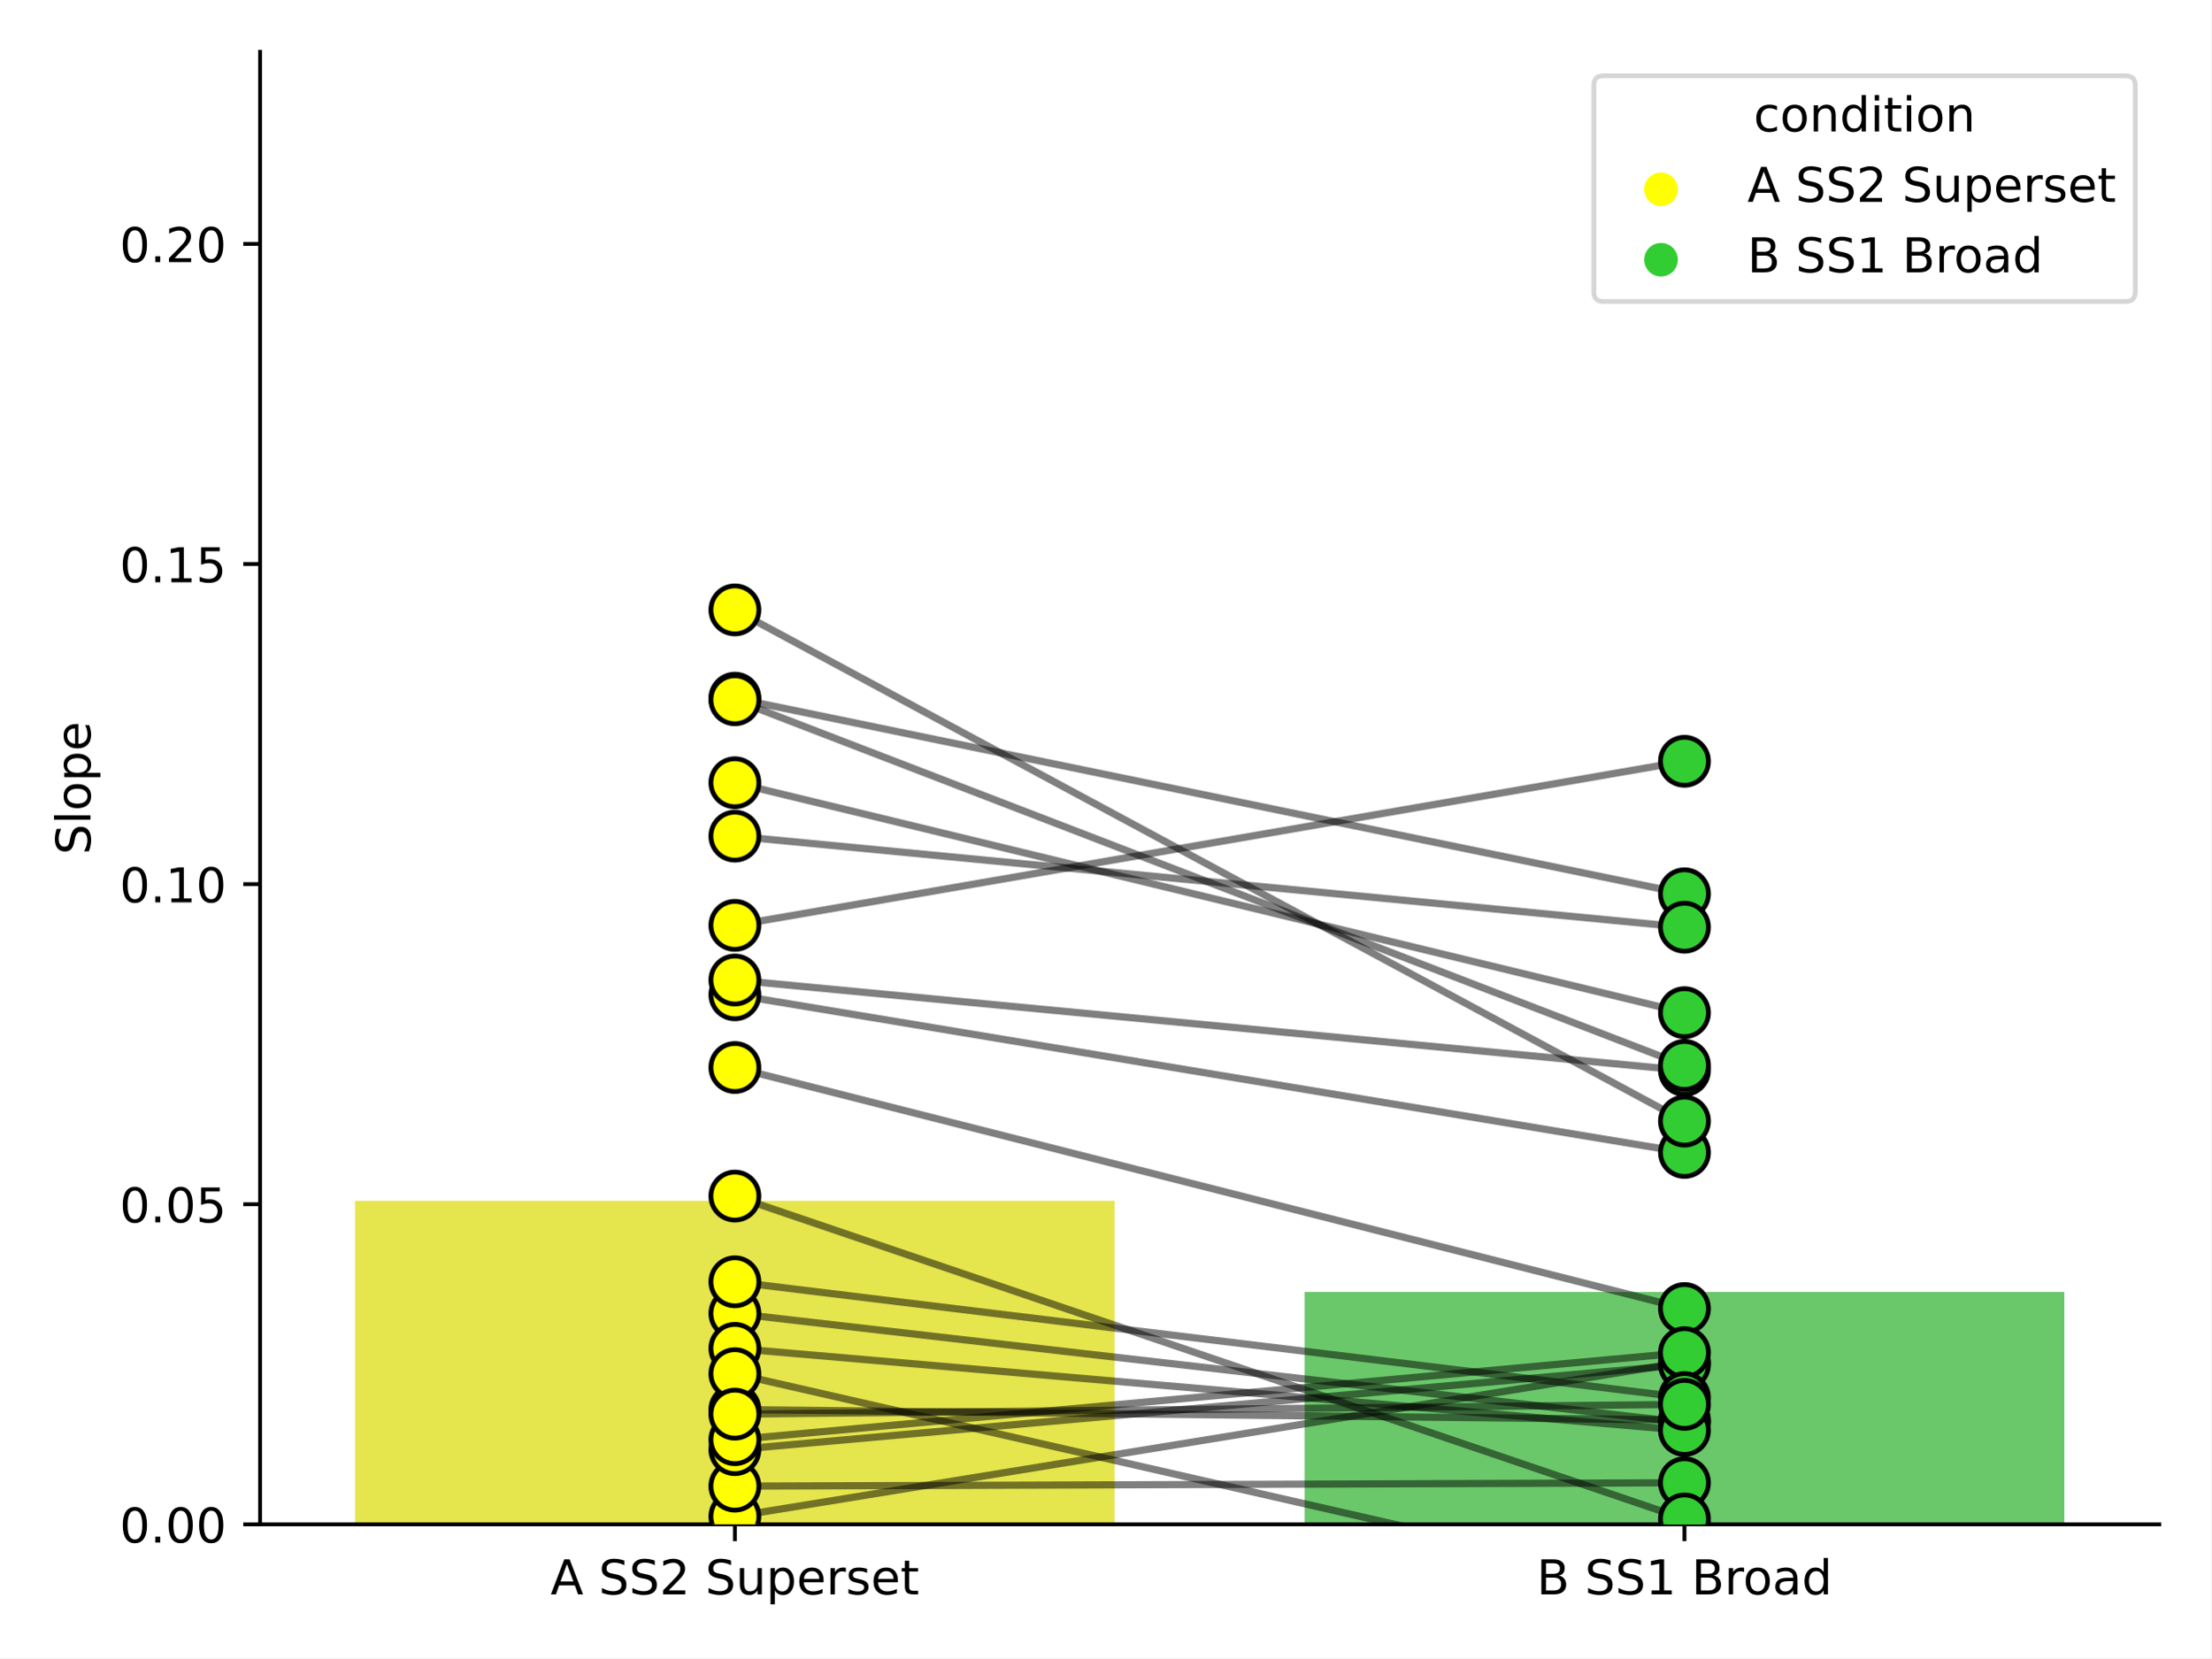
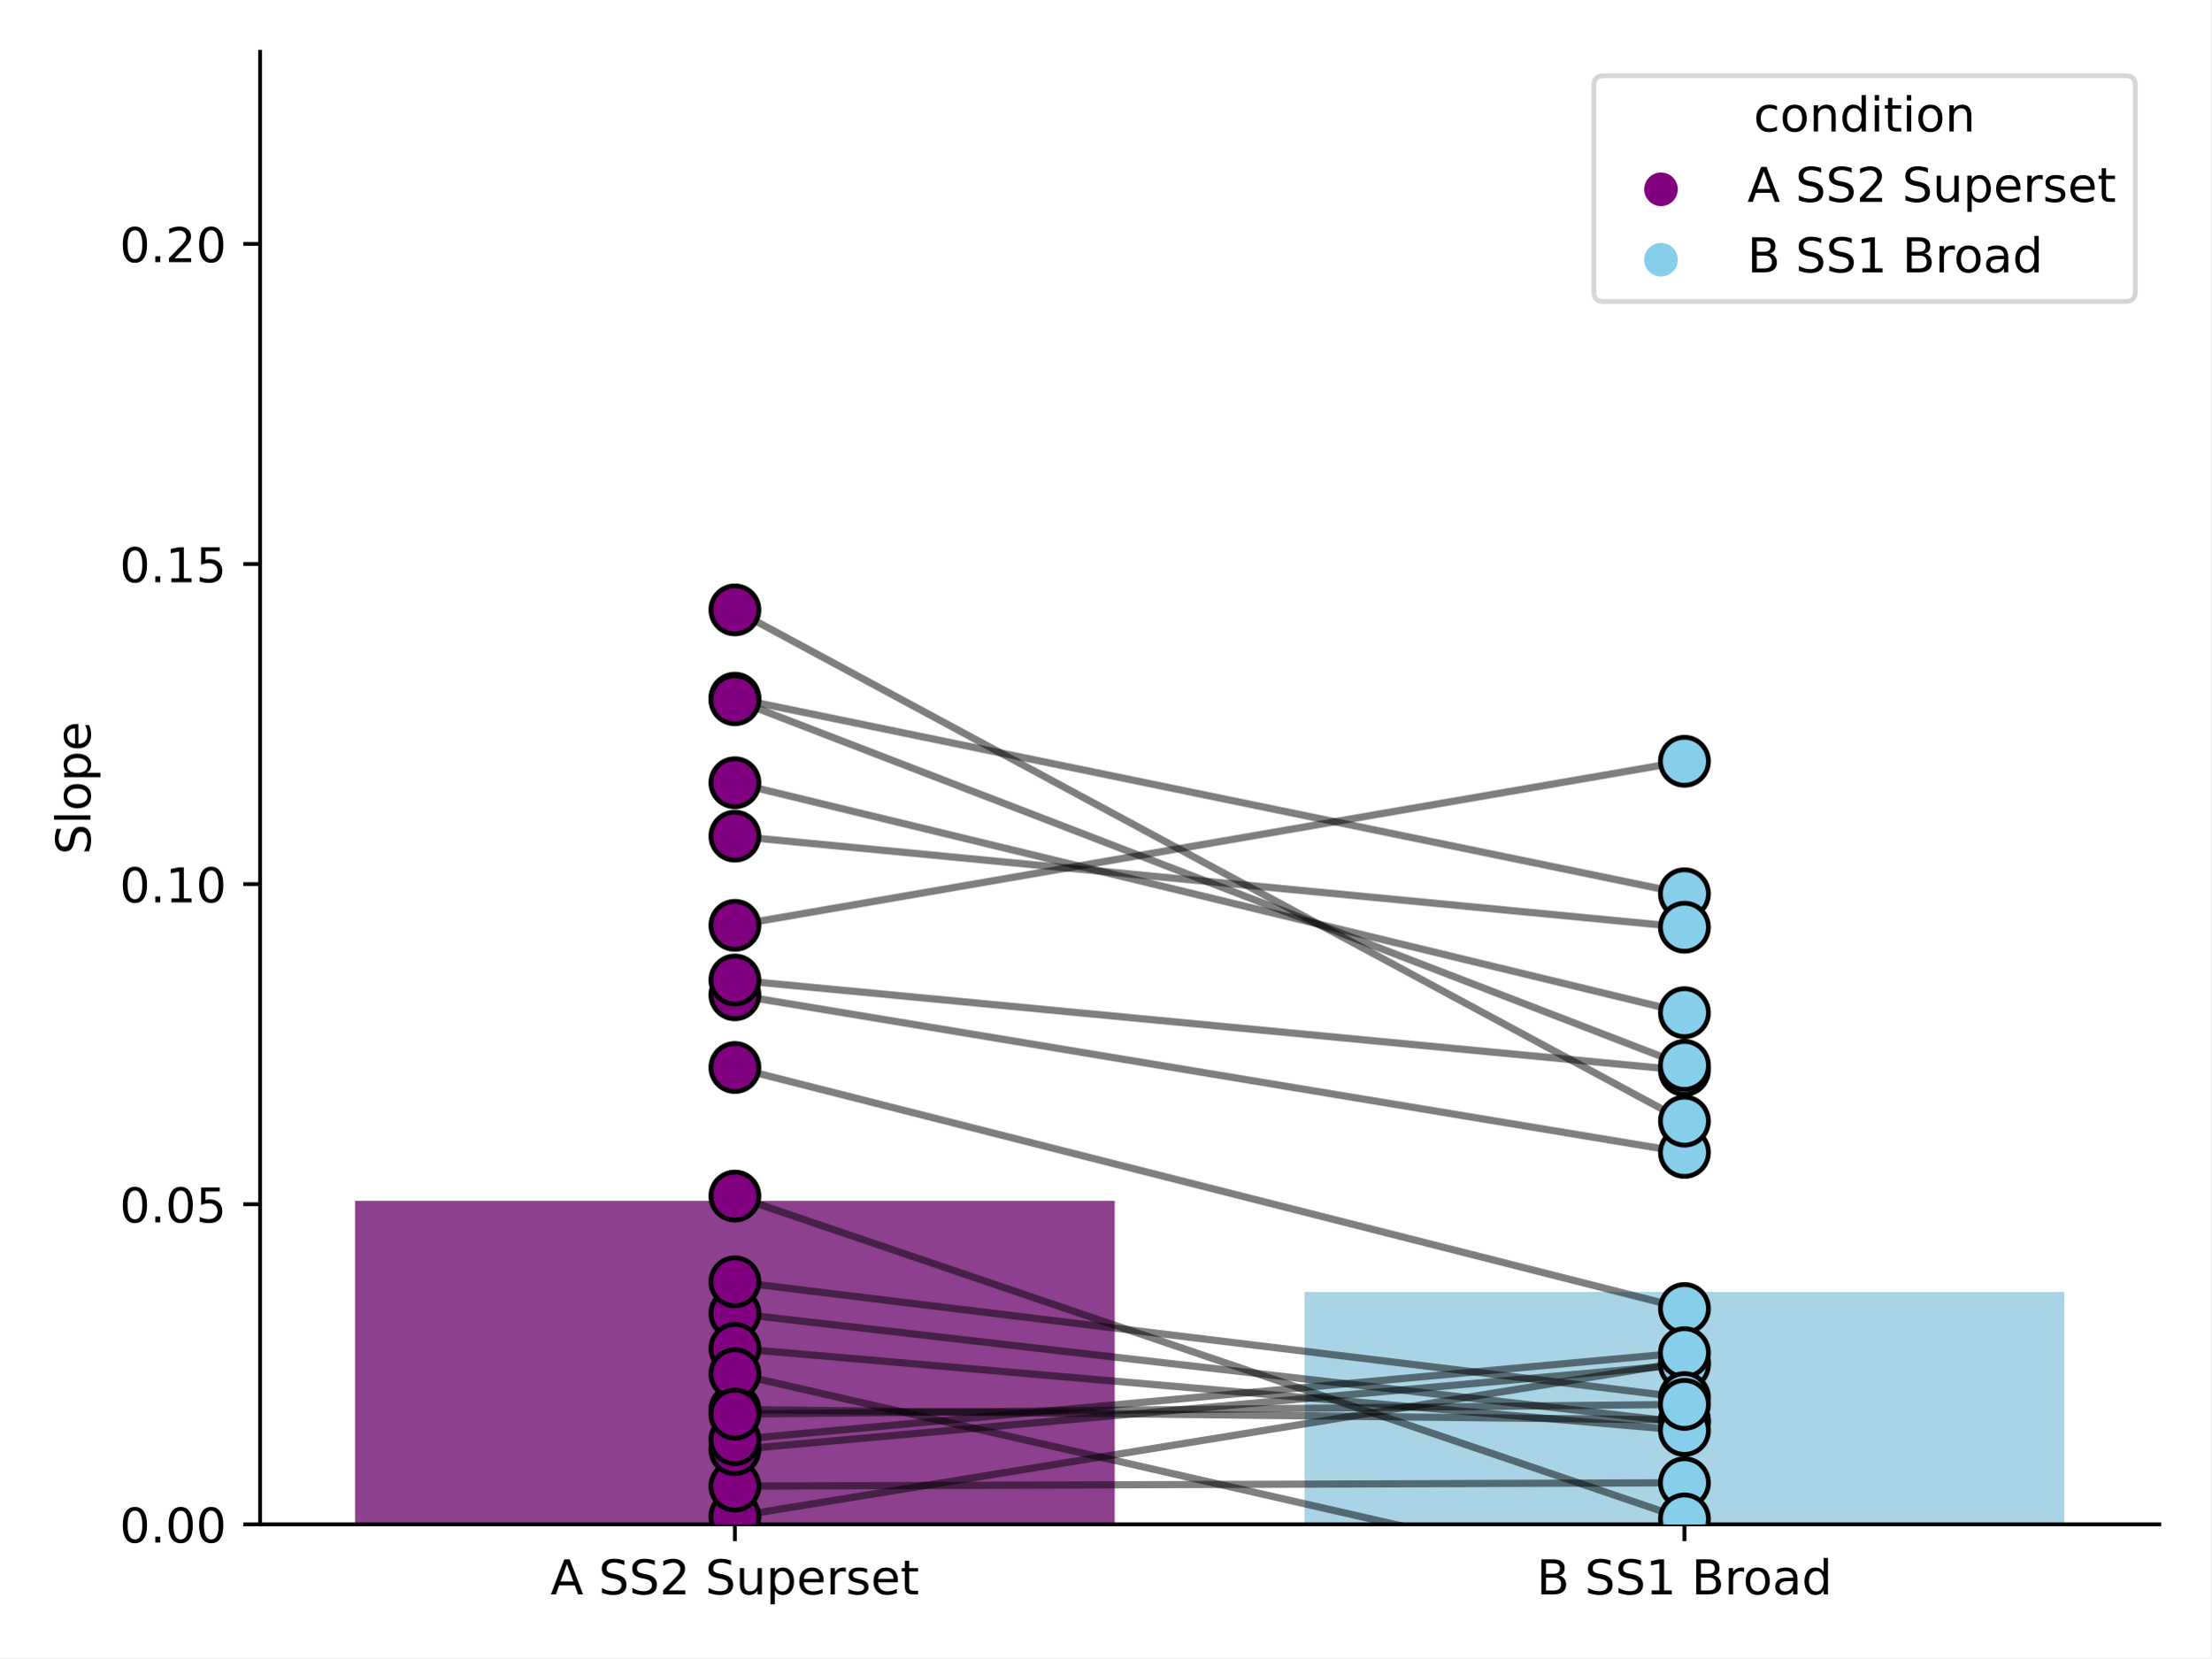
<svg xmlns="http://www.w3.org/2000/svg" xmlns:xlink="http://www.w3.org/1999/xlink" width="460.8pt" height="345.6pt" viewBox="0 0 460.8 345.6" version="1.1">
  <defs>
    <style type="text/css">*{stroke-linejoin: round; stroke-linecap: butt}</style>
  </defs>
  <g id="figure_1">
    <g id="patch_1">
      <path d="M 0 345.6  L 460.8 345.6  L 460.8 0  L 0 0  z " style="fill: #ffffff" />
    </g>
    <g id="axes_1">
      <g id="patch_2">
        <path d="M 54.2 317.72  L 450 317.72  L 450 10.8  L 54.2 10.8  z " style="fill: #ffffff" />
      </g>
      <g id="patch_3">
-         <path d="M 73.99 317.72  L 232.31 317.72  L 232.31 250.304  L 73.99 250.304  z " clip-path="url(#p9a18ac04c1)" style="fill: #dfdf20; opacity: 0.8" />
+         <path d="M 73.99 317.72  L 232.31 317.72  L 232.31 250.304  L 73.99 250.304  z " clip-path="url(#p3bc25c674d)" style="fill: #701070; opacity: 0.8" />
      </g>
      <g id="patch_4">
-         <path d="M 271.89 317.72  L 430.21 317.72  L 430.21 269.288  L 271.89 269.288  z " clip-path="url(#p9a18ac04c1)" style="fill: #45ba45; opacity: 0.8" />
+         <path d="M 271.89 317.72  L 430.21 317.72  L 430.21 269.288  L 271.89 269.288  z " clip-path="url(#p3bc25c674d)" style="fill: #93c9de; opacity: 0.8" />
      </g>
      <g id="PathCollection_1" />
      <g id="PathCollection_2" />
      <g id="matplotlib.axis_1">
        <g id="xtick_1">
          <g id="line2d_1">
            <defs>
-               <path id="m976f2be156" d="M 0 0  L 0 3.5  " style="stroke: #000000; stroke-width: 0.8" />
+               <path id="m2d91d0c331" d="M 0 0  L 0 3.5  " style="stroke: #000000; stroke-width: 0.8" />
            </defs>
            <g>
-               <use xlink:href="#m976f2be156" x="153.15" y="317.72" style="stroke: #000000; stroke-width: 0.8" />
+               <use xlink:href="#m2d91d0c331" x="153.15" y="317.72" style="stroke: #000000; stroke-width: 0.8" />
            </g>
          </g>
          <g id="text_1">
            <text style="font: 10px 'DejaVu Sans', 'Bitstream Vera Sans', 'Computer Modern Sans Serif', 'Lucida Grande', 'Verdana', 'Geneva', 'Lucid', 'Arial', 'Helvetica', 'Avant Garde', sans-serif; text-anchor: middle" x="153.15" y="332.318" transform="rotate(-0 153.15 332.3184)">A SS2 Superset</text>
          </g>
        </g>
        <g id="xtick_2">
          <g id="line2d_2">
            <g>
-               <use xlink:href="#m976f2be156" x="351.05" y="317.72" style="stroke: #000000; stroke-width: 0.8" />
+               <use xlink:href="#m2d91d0c331" x="351.05" y="317.72" style="stroke: #000000; stroke-width: 0.8" />
            </g>
          </g>
          <g id="text_2">
            <text style="font: 10px 'DejaVu Sans', 'Bitstream Vera Sans', 'Computer Modern Sans Serif', 'Lucida Grande', 'Verdana', 'Geneva', 'Lucid', 'Arial', 'Helvetica', 'Avant Garde', sans-serif; text-anchor: middle" x="351.05" y="332.318" transform="rotate(-0 351.05 332.3184)">B SS1 Broad</text>
          </g>
        </g>
      </g>
      <g id="matplotlib.axis_2">
        <g id="ytick_1">
          <g id="line2d_3">
            <defs>
-               <path id="m484aef77e4" d="M 0 0  L -3.5 0  " style="stroke: #000000; stroke-width: 0.8" />
+               <path id="meb5ff0d743" d="M 0 0  L -3.5 0  " style="stroke: #000000; stroke-width: 0.8" />
            </defs>
            <g>
-               <use xlink:href="#m484aef77e4" x="54.2" y="317.72" style="stroke: #000000; stroke-width: 0.8" />
+               <use xlink:href="#meb5ff0d743" x="54.2" y="317.72" style="stroke: #000000; stroke-width: 0.8" />
            </g>
          </g>
          <g id="text_3">
            <text style="font: 10px 'DejaVu Sans', 'Bitstream Vera Sans', 'Computer Modern Sans Serif', 'Lucida Grande', 'Verdana', 'Geneva', 'Lucid', 'Arial', 'Helvetica', 'Avant Garde', sans-serif; text-anchor: end" x="47.2" y="321.519" transform="rotate(-0 47.2 321.5192)">0.00</text>
          </g>
        </g>
        <g id="ytick_2">
          <g id="line2d_4">
            <g>
-               <use xlink:href="#m484aef77e4" x="54.2" y="250.998" style="stroke: #000000; stroke-width: 0.8" />
+               <use xlink:href="#meb5ff0d743" x="54.2" y="250.998" style="stroke: #000000; stroke-width: 0.8" />
            </g>
          </g>
          <g id="text_4">
            <text style="font: 10px 'DejaVu Sans', 'Bitstream Vera Sans', 'Computer Modern Sans Serif', 'Lucida Grande', 'Verdana', 'Geneva', 'Lucid', 'Arial', 'Helvetica', 'Avant Garde', sans-serif; text-anchor: end" x="47.2" y="254.797" transform="rotate(-0 47.2 254.7975)">0.05</text>
          </g>
        </g>
        <g id="ytick_3">
          <g id="line2d_5">
            <g>
-               <use xlink:href="#m484aef77e4" x="54.2" y="184.277" style="stroke: #000000; stroke-width: 0.8" />
+               <use xlink:href="#meb5ff0d743" x="54.2" y="184.277" style="stroke: #000000; stroke-width: 0.8" />
            </g>
          </g>
          <g id="text_5">
            <text style="font: 10px 'DejaVu Sans', 'Bitstream Vera Sans', 'Computer Modern Sans Serif', 'Lucida Grande', 'Verdana', 'Geneva', 'Lucid', 'Arial', 'Helvetica', 'Avant Garde', sans-serif; text-anchor: end" x="47.2" y="188.076" transform="rotate(-0 47.2 188.0757)">0.10</text>
          </g>
        </g>
        <g id="ytick_4">
          <g id="line2d_6">
            <g>
-               <use xlink:href="#m484aef77e4" x="54.2" y="117.555" style="stroke: #000000; stroke-width: 0.8" />
+               <use xlink:href="#meb5ff0d743" x="54.2" y="117.555" style="stroke: #000000; stroke-width: 0.8" />
            </g>
          </g>
          <g id="text_6">
            <text style="font: 10px 'DejaVu Sans', 'Bitstream Vera Sans', 'Computer Modern Sans Serif', 'Lucida Grande', 'Verdana', 'Geneva', 'Lucid', 'Arial', 'Helvetica', 'Avant Garde', sans-serif; text-anchor: end" x="47.2" y="121.354" transform="rotate(-0 47.2 121.354)">0.15</text>
          </g>
        </g>
        <g id="ytick_5">
          <g id="line2d_7">
            <g>
-               <use xlink:href="#m484aef77e4" x="54.2" y="50.833" style="stroke: #000000; stroke-width: 0.8" />
+               <use xlink:href="#meb5ff0d743" x="54.2" y="50.833" style="stroke: #000000; stroke-width: 0.8" />
            </g>
          </g>
          <g id="text_7">
            <text style="font: 10px 'DejaVu Sans', 'Bitstream Vera Sans', 'Computer Modern Sans Serif', 'Lucida Grande', 'Verdana', 'Geneva', 'Lucid', 'Arial', 'Helvetica', 'Avant Garde', sans-serif; text-anchor: end" x="47.2" y="54.632" transform="rotate(-0 47.2 54.63226)">0.20</text>
          </g>
        </g>
        <g id="text_8">
          <text style="font: 10px 'DejaVu Sans', 'Bitstream Vera Sans', 'Computer Modern Sans Serif', 'Lucida Grande', 'Verdana', 'Geneva', 'Lucid', 'Arial', 'Helvetica', 'Avant Garde', sans-serif; text-anchor: middle" x="18.855" y="164.26" transform="rotate(-90 18.85469 164.26)">Slope</text>
        </g>
      </g>
      <g id="line2d_8">
-         <path d="M 153.15 145.521  L 351.05 186.289  " clip-path="url(#p9a18ac04c1)" style="fill: none; stroke: #000000; stroke-opacity: 0.5; stroke-width: 1.5; stroke-linecap: square" />
+         <path d="M 153.15 145.521  L 351.05 186.289  " clip-path="url(#p3bc25c674d)" style="fill: none; stroke: #000000; stroke-opacity: 0.5; stroke-width: 1.5; stroke-linecap: square" />
      </g>
      <g id="line2d_9">
-         <path d="M 153.15 174.276  L 351.05 193.262  " clip-path="url(#p9a18ac04c1)" style="fill: none; stroke: #000000; stroke-opacity: 0.5; stroke-width: 1.5; stroke-linecap: square" />
+         <path d="M 153.15 174.276  L 351.05 193.262  " clip-path="url(#p3bc25c674d)" style="fill: none; stroke: #000000; stroke-opacity: 0.5; stroke-width: 1.5; stroke-linecap: square" />
      </g>
      <g id="line2d_10">
-         <path d="M 153.15 324.405  L 351.05 320.177  " clip-path="url(#p9a18ac04c1)" style="fill: none; stroke: #000000; stroke-opacity: 0.5; stroke-width: 1.5; stroke-linecap: square" />
+         <path d="M 153.15 324.405  L 351.05 320.177  " clip-path="url(#p3bc25c674d)" style="fill: none; stroke: #000000; stroke-opacity: 0.5; stroke-width: 1.5; stroke-linecap: square" />
      </g>
      <g id="line2d_11">
-         <path d="M 153.15 339.465  L 351.05 324.675  " clip-path="url(#p9a18ac04c1)" style="fill: none; stroke: #000000; stroke-opacity: 0.5; stroke-width: 1.5; stroke-linecap: square" />
+         <path d="M 153.15 339.465  L 351.05 324.675  " clip-path="url(#p3bc25c674d)" style="fill: none; stroke: #000000; stroke-opacity: 0.5; stroke-width: 1.5; stroke-linecap: square" />
      </g>
      <g id="line2d_12">
-         <path d="M 153.15 222.503  L 351.05 272.739  " clip-path="url(#p9a18ac04c1)" style="fill: none; stroke: #000000; stroke-opacity: 0.5; stroke-width: 1.5; stroke-linecap: square" />
+         <path d="M 153.15 222.503  L 351.05 272.739  " clip-path="url(#p3bc25c674d)" style="fill: none; stroke: #000000; stroke-opacity: 0.5; stroke-width: 1.5; stroke-linecap: square" />
      </g>
      <g id="line2d_13">
-         <path d="M 153.15 316.08  L 351.05 283.894  " clip-path="url(#p9a18ac04c1)" style="fill: none; stroke: #000000; stroke-opacity: 0.5; stroke-width: 1.5; stroke-linecap: square" />
+         <path d="M 153.15 316.08  L 351.05 283.894  " clip-path="url(#p3bc25c674d)" style="fill: none; stroke: #000000; stroke-opacity: 0.5; stroke-width: 1.5; stroke-linecap: square" />
      </g>
      <g id="line2d_14">
-         <path d="M 153.15 309.759  L 351.05 309.053  " clip-path="url(#p9a18ac04c1)" style="fill: none; stroke: #000000; stroke-opacity: 0.5; stroke-width: 1.5; stroke-linecap: square" />
+         <path d="M 153.15 309.759  L 351.05 309.053  " clip-path="url(#p3bc25c674d)" style="fill: none; stroke: #000000; stroke-opacity: 0.5; stroke-width: 1.5; stroke-linecap: square" />
      </g>
      <g id="line2d_15">
-         <path d="M 153.15 293.802  L 351.05 295.981  " clip-path="url(#p9a18ac04c1)" style="fill: none; stroke: #000000; stroke-opacity: 0.5; stroke-width: 1.5; stroke-linecap: square" />
+         <path d="M 153.15 293.802  L 351.05 295.981  " clip-path="url(#p3bc25c674d)" style="fill: none; stroke: #000000; stroke-opacity: 0.5; stroke-width: 1.5; stroke-linecap: square" />
      </g>
      <g id="line2d_16">
-         <path d="M 153.15 273.772  L 351.05 296.522  " clip-path="url(#p9a18ac04c1)" style="fill: none; stroke: #000000; stroke-opacity: 0.5; stroke-width: 1.5; stroke-linecap: square" />
+         <path d="M 153.15 273.772  L 351.05 296.522  " clip-path="url(#p3bc25c674d)" style="fill: none; stroke: #000000; stroke-opacity: 0.5; stroke-width: 1.5; stroke-linecap: square" />
      </g>
      <g id="line2d_17">
-         <path d="M 153.15 192.874  L 351.05 158.673  " clip-path="url(#p9a18ac04c1)" style="fill: none; stroke: #000000; stroke-opacity: 0.5; stroke-width: 1.5; stroke-linecap: square" />
+         <path d="M 153.15 192.874  L 351.05 158.673  " clip-path="url(#p3bc25c674d)" style="fill: none; stroke: #000000; stroke-opacity: 0.5; stroke-width: 1.5; stroke-linecap: square" />
      </g>
      <g id="line2d_18">
-         <path d="M 153.15 302.157  L 351.05 284.424  " clip-path="url(#p9a18ac04c1)" style="fill: none; stroke: #000000; stroke-opacity: 0.5; stroke-width: 1.5; stroke-linecap: square" />
+         <path d="M 153.15 302.157  L 351.05 284.424  " clip-path="url(#p3bc25c674d)" style="fill: none; stroke: #000000; stroke-opacity: 0.5; stroke-width: 1.5; stroke-linecap: square" />
      </g>
      <g id="line2d_19">
-         <path d="M 153.15 281.048  L 351.05 298.145  " clip-path="url(#p9a18ac04c1)" style="fill: none; stroke: #000000; stroke-opacity: 0.5; stroke-width: 1.5; stroke-linecap: square" />
+         <path d="M 153.15 281.048  L 351.05 298.145  " clip-path="url(#p3bc25c674d)" style="fill: none; stroke: #000000; stroke-opacity: 0.5; stroke-width: 1.5; stroke-linecap: square" />
      </g>
      <g id="line2d_20">
-         <path d="M 153.15 207.345  L 351.05 240.206  " clip-path="url(#p9a18ac04c1)" style="fill: none; stroke: #000000; stroke-opacity: 0.5; stroke-width: 1.5; stroke-linecap: square" />
+         <path d="M 153.15 207.345  L 351.05 240.206  " clip-path="url(#p3bc25c674d)" style="fill: none; stroke: #000000; stroke-opacity: 0.5; stroke-width: 1.5; stroke-linecap: square" />
      </g>
      <g id="line2d_21">
-         <path d="M 153.15 204.269  L 351.05 223.105  " clip-path="url(#p9a18ac04c1)" style="fill: none; stroke: #000000; stroke-opacity: 0.5; stroke-width: 1.5; stroke-linecap: square" />
+         <path d="M 153.15 204.269  L 351.05 223.105  " clip-path="url(#p3bc25c674d)" style="fill: none; stroke: #000000; stroke-opacity: 0.5; stroke-width: 1.5; stroke-linecap: square" />
      </g>
      <g id="line2d_22">
-         <path d="M 153.15 300.073  L 351.05 281.941  " clip-path="url(#p9a18ac04c1)" style="fill: none; stroke: #000000; stroke-opacity: 0.5; stroke-width: 1.5; stroke-linecap: square" />
+         <path d="M 153.15 300.073  L 351.05 281.941  " clip-path="url(#p3bc25c674d)" style="fill: none; stroke: #000000; stroke-opacity: 0.5; stroke-width: 1.5; stroke-linecap: square" />
      </g>
      <g id="line2d_23">
-         <path d="M 153.15 249.304  L 351.05 316.598  " clip-path="url(#p9a18ac04c1)" style="fill: none; stroke: #000000; stroke-opacity: 0.5; stroke-width: 1.5; stroke-linecap: square" />
+         <path d="M 153.15 249.304  L 351.05 316.598  " clip-path="url(#p3bc25c674d)" style="fill: none; stroke: #000000; stroke-opacity: 0.5; stroke-width: 1.5; stroke-linecap: square" />
      </g>
      <g id="line2d_24">
-         <path d="M 153.15 127.116  L 351.05 233.676  " clip-path="url(#p9a18ac04c1)" style="fill: none; stroke: #000000; stroke-opacity: 0.5; stroke-width: 1.5; stroke-linecap: square" />
+         <path d="M 153.15 127.116  L 351.05 233.676  " clip-path="url(#p3bc25c674d)" style="fill: none; stroke: #000000; stroke-opacity: 0.5; stroke-width: 1.5; stroke-linecap: square" />
      </g>
      <g id="line2d_25">
-         <path d="M 153.15 145.849  L 351.05 222.068  " clip-path="url(#p9a18ac04c1)" style="fill: none; stroke: #000000; stroke-opacity: 0.5; stroke-width: 1.5; stroke-linecap: square" />
+         <path d="M 153.15 145.849  L 351.05 222.068  " clip-path="url(#p3bc25c674d)" style="fill: none; stroke: #000000; stroke-opacity: 0.5; stroke-width: 1.5; stroke-linecap: square" />
      </g>
      <g id="line2d_26">
-         <path d="M 153.15 286.326  L 351.05 331.511  " clip-path="url(#p9a18ac04c1)" style="fill: none; stroke: #000000; stroke-opacity: 0.5; stroke-width: 1.5; stroke-linecap: square" />
+         <path d="M 153.15 286.326  L 351.05 331.511  " clip-path="url(#p3bc25c674d)" style="fill: none; stroke: #000000; stroke-opacity: 0.5; stroke-width: 1.5; stroke-linecap: square" />
      </g>
      <g id="line2d_27">
-         <path d="M 153.15 335.983  L 351.05 325.596  " clip-path="url(#p9a18ac04c1)" style="fill: none; stroke: #000000; stroke-opacity: 0.5; stroke-width: 1.5; stroke-linecap: square" />
+         <path d="M 153.15 335.983  L 351.05 325.596  " clip-path="url(#p3bc25c674d)" style="fill: none; stroke: #000000; stroke-opacity: 0.5; stroke-width: 1.5; stroke-linecap: square" />
      </g>
      <g id="line2d_28">
-         <path d="M 153.15 267.171  L 351.05 291.304  " clip-path="url(#p9a18ac04c1)" style="fill: none; stroke: #000000; stroke-opacity: 0.5; stroke-width: 1.5; stroke-linecap: square" />
+         <path d="M 153.15 267.171  L 351.05 291.304  " clip-path="url(#p3bc25c674d)" style="fill: none; stroke: #000000; stroke-opacity: 0.5; stroke-width: 1.5; stroke-linecap: square" />
      </g>
      <g id="line2d_29">
-         <path d="M 153.15 163.15  L 351.05 211.078  " clip-path="url(#p9a18ac04c1)" style="fill: none; stroke: #000000; stroke-opacity: 0.5; stroke-width: 1.5; stroke-linecap: square" />
+         <path d="M 153.15 163.15  L 351.05 211.078  " clip-path="url(#p3bc25c674d)" style="fill: none; stroke: #000000; stroke-opacity: 0.5; stroke-width: 1.5; stroke-linecap: square" />
      </g>
      <g id="line2d_30">
-         <path d="M 153.15 294.753  L 351.05 292.718  " clip-path="url(#p9a18ac04c1)" style="fill: none; stroke: #000000; stroke-opacity: 0.5; stroke-width: 1.5; stroke-linecap: square" />
+         <path d="M 153.15 294.753  L 351.05 292.718  " clip-path="url(#p3bc25c674d)" style="fill: none; stroke: #000000; stroke-opacity: 0.5; stroke-width: 1.5; stroke-linecap: square" />
      </g>
      <g id="patch_5">
        <path d="M 54.2 317.72  L 54.2 10.8  " style="fill: none; stroke: #000000; stroke-width: 0.8; stroke-linejoin: miter; stroke-linecap: square" />
      </g>
      <g id="patch_6">
        <path d="M 54.2 317.72  L 450 317.72  " style="fill: none; stroke: #000000; stroke-width: 0.8; stroke-linejoin: miter; stroke-linecap: square" />
      </g>
      <g id="PathCollection_3">
        <defs>
-           <path id="C0_0_1ad6659b43" d="M 0 5  C 1.326 5 2.598 4.473 3.536 3.536  C 4.473 2.598 5 1.326 5 -0  C 5 -1.326 4.473 -2.598 3.536 -3.536  C 2.598 -4.473 1.326 -5 0 -5  C -1.326 -5 -2.598 -4.473 -3.536 -3.536  C -4.473 -2.598 -5 -1.326 -5 0  C -5 1.326 -4.473 2.598 -3.536 3.536  C -2.598 4.473 -1.326 5 0 5  z " />
+           <path id="C0_0_714c89715c" d="M 0 5  C 1.326 5 2.598 4.473 3.536 3.536  C 4.473 2.598 5 1.326 5 -0  C 5 -1.326 4.473 -2.598 3.536 -3.536  C 2.598 -4.473 1.326 -5 0 -5  C -1.326 -5 -2.598 -4.473 -3.536 -3.536  C -4.473 -2.598 -5 -1.326 -5 0  C -5 1.326 -4.473 2.598 -3.536 3.536  C -2.598 4.473 -1.326 5 0 5  z " />
        </defs>
-         <g clip-path="url(#p9a18ac04c1)">
-           <use xlink:href="#C0_0_1ad6659b43" x="153.15" y="145.521" style="fill: #ffff00; stroke: #000000" />
-         </g>
-         <g clip-path="url(#p9a18ac04c1)">
-           <use xlink:href="#C0_0_1ad6659b43" x="153.15" y="174.276" style="fill: #ffff00; stroke: #000000" />
-         </g>
-         <g clip-path="url(#p9a18ac04c1)">
-           <use xlink:href="#C0_0_1ad6659b43" x="153.15" y="324.405" style="fill: #ffff00; stroke: #000000" />
-         </g>
-         <g clip-path="url(#p9a18ac04c1)">
-           <use xlink:href="#C0_0_1ad6659b43" x="153.15" y="339.465" style="fill: #ffff00; stroke: #000000" />
-         </g>
-         <g clip-path="url(#p9a18ac04c1)">
-           <use xlink:href="#C0_0_1ad6659b43" x="153.15" y="222.503" style="fill: #ffff00; stroke: #000000" />
-         </g>
-         <g clip-path="url(#p9a18ac04c1)">
-           <use xlink:href="#C0_0_1ad6659b43" x="153.15" y="316.08" style="fill: #ffff00; stroke: #000000" />
-         </g>
-         <g clip-path="url(#p9a18ac04c1)">
-           <use xlink:href="#C0_0_1ad6659b43" x="153.15" y="309.759" style="fill: #ffff00; stroke: #000000" />
-         </g>
-         <g clip-path="url(#p9a18ac04c1)">
-           <use xlink:href="#C0_0_1ad6659b43" x="153.15" y="293.802" style="fill: #ffff00; stroke: #000000" />
-         </g>
-         <g clip-path="url(#p9a18ac04c1)">
-           <use xlink:href="#C0_0_1ad6659b43" x="153.15" y="273.772" style="fill: #ffff00; stroke: #000000" />
-         </g>
-         <g clip-path="url(#p9a18ac04c1)">
-           <use xlink:href="#C0_0_1ad6659b43" x="153.15" y="192.874" style="fill: #ffff00; stroke: #000000" />
-         </g>
-         <g clip-path="url(#p9a18ac04c1)">
-           <use xlink:href="#C0_0_1ad6659b43" x="153.15" y="302.157" style="fill: #ffff00; stroke: #000000" />
-         </g>
-         <g clip-path="url(#p9a18ac04c1)">
-           <use xlink:href="#C0_0_1ad6659b43" x="153.15" y="281.048" style="fill: #ffff00; stroke: #000000" />
-         </g>
-         <g clip-path="url(#p9a18ac04c1)">
-           <use xlink:href="#C0_0_1ad6659b43" x="153.15" y="207.345" style="fill: #ffff00; stroke: #000000" />
-         </g>
-         <g clip-path="url(#p9a18ac04c1)">
-           <use xlink:href="#C0_0_1ad6659b43" x="153.15" y="204.269" style="fill: #ffff00; stroke: #000000" />
-         </g>
-         <g clip-path="url(#p9a18ac04c1)">
-           <use xlink:href="#C0_0_1ad6659b43" x="153.15" y="300.073" style="fill: #ffff00; stroke: #000000" />
-         </g>
-         <g clip-path="url(#p9a18ac04c1)">
-           <use xlink:href="#C0_0_1ad6659b43" x="153.15" y="249.304" style="fill: #ffff00; stroke: #000000" />
-         </g>
-         <g clip-path="url(#p9a18ac04c1)">
-           <use xlink:href="#C0_0_1ad6659b43" x="153.15" y="127.116" style="fill: #ffff00; stroke: #000000" />
-         </g>
-         <g clip-path="url(#p9a18ac04c1)">
-           <use xlink:href="#C0_0_1ad6659b43" x="153.15" y="145.849" style="fill: #ffff00; stroke: #000000" />
-         </g>
-         <g clip-path="url(#p9a18ac04c1)">
-           <use xlink:href="#C0_0_1ad6659b43" x="153.15" y="286.326" style="fill: #ffff00; stroke: #000000" />
-         </g>
-         <g clip-path="url(#p9a18ac04c1)">
-           <use xlink:href="#C0_0_1ad6659b43" x="153.15" y="335.983" style="fill: #ffff00; stroke: #000000" />
-         </g>
-         <g clip-path="url(#p9a18ac04c1)">
-           <use xlink:href="#C0_0_1ad6659b43" x="153.15" y="267.171" style="fill: #ffff00; stroke: #000000" />
-         </g>
-         <g clip-path="url(#p9a18ac04c1)">
-           <use xlink:href="#C0_0_1ad6659b43" x="153.15" y="163.15" style="fill: #ffff00; stroke: #000000" />
-         </g>
-         <g clip-path="url(#p9a18ac04c1)">
-           <use xlink:href="#C0_0_1ad6659b43" x="153.15" y="294.753" style="fill: #ffff00; stroke: #000000" />
+         <g clip-path="url(#p3bc25c674d)">
+           <use xlink:href="#C0_0_714c89715c" x="153.15" y="145.521" style="fill: #800080; stroke: #000000" />
+         </g>
+         <g clip-path="url(#p3bc25c674d)">
+           <use xlink:href="#C0_0_714c89715c" x="153.15" y="174.276" style="fill: #800080; stroke: #000000" />
+         </g>
+         <g clip-path="url(#p3bc25c674d)">
+           <use xlink:href="#C0_0_714c89715c" x="153.15" y="324.405" style="fill: #800080; stroke: #000000" />
+         </g>
+         <g clip-path="url(#p3bc25c674d)">
+           <use xlink:href="#C0_0_714c89715c" x="153.15" y="339.465" style="fill: #800080; stroke: #000000" />
+         </g>
+         <g clip-path="url(#p3bc25c674d)">
+           <use xlink:href="#C0_0_714c89715c" x="153.15" y="222.503" style="fill: #800080; stroke: #000000" />
+         </g>
+         <g clip-path="url(#p3bc25c674d)">
+           <use xlink:href="#C0_0_714c89715c" x="153.15" y="316.08" style="fill: #800080; stroke: #000000" />
+         </g>
+         <g clip-path="url(#p3bc25c674d)">
+           <use xlink:href="#C0_0_714c89715c" x="153.15" y="309.759" style="fill: #800080; stroke: #000000" />
+         </g>
+         <g clip-path="url(#p3bc25c674d)">
+           <use xlink:href="#C0_0_714c89715c" x="153.15" y="293.802" style="fill: #800080; stroke: #000000" />
+         </g>
+         <g clip-path="url(#p3bc25c674d)">
+           <use xlink:href="#C0_0_714c89715c" x="153.15" y="273.772" style="fill: #800080; stroke: #000000" />
+         </g>
+         <g clip-path="url(#p3bc25c674d)">
+           <use xlink:href="#C0_0_714c89715c" x="153.15" y="192.874" style="fill: #800080; stroke: #000000" />
+         </g>
+         <g clip-path="url(#p3bc25c674d)">
+           <use xlink:href="#C0_0_714c89715c" x="153.15" y="302.157" style="fill: #800080; stroke: #000000" />
+         </g>
+         <g clip-path="url(#p3bc25c674d)">
+           <use xlink:href="#C0_0_714c89715c" x="153.15" y="281.048" style="fill: #800080; stroke: #000000" />
+         </g>
+         <g clip-path="url(#p3bc25c674d)">
+           <use xlink:href="#C0_0_714c89715c" x="153.15" y="207.345" style="fill: #800080; stroke: #000000" />
+         </g>
+         <g clip-path="url(#p3bc25c674d)">
+           <use xlink:href="#C0_0_714c89715c" x="153.15" y="204.269" style="fill: #800080; stroke: #000000" />
+         </g>
+         <g clip-path="url(#p3bc25c674d)">
+           <use xlink:href="#C0_0_714c89715c" x="153.15" y="300.073" style="fill: #800080; stroke: #000000" />
+         </g>
+         <g clip-path="url(#p3bc25c674d)">
+           <use xlink:href="#C0_0_714c89715c" x="153.15" y="249.304" style="fill: #800080; stroke: #000000" />
+         </g>
+         <g clip-path="url(#p3bc25c674d)">
+           <use xlink:href="#C0_0_714c89715c" x="153.15" y="127.116" style="fill: #800080; stroke: #000000" />
+         </g>
+         <g clip-path="url(#p3bc25c674d)">
+           <use xlink:href="#C0_0_714c89715c" x="153.15" y="145.849" style="fill: #800080; stroke: #000000" />
+         </g>
+         <g clip-path="url(#p3bc25c674d)">
+           <use xlink:href="#C0_0_714c89715c" x="153.15" y="286.326" style="fill: #800080; stroke: #000000" />
+         </g>
+         <g clip-path="url(#p3bc25c674d)">
+           <use xlink:href="#C0_0_714c89715c" x="153.15" y="335.983" style="fill: #800080; stroke: #000000" />
+         </g>
+         <g clip-path="url(#p3bc25c674d)">
+           <use xlink:href="#C0_0_714c89715c" x="153.15" y="267.171" style="fill: #800080; stroke: #000000" />
+         </g>
+         <g clip-path="url(#p3bc25c674d)">
+           <use xlink:href="#C0_0_714c89715c" x="153.15" y="163.15" style="fill: #800080; stroke: #000000" />
+         </g>
+         <g clip-path="url(#p3bc25c674d)">
+           <use xlink:href="#C0_0_714c89715c" x="153.15" y="294.753" style="fill: #800080; stroke: #000000" />
        </g>
      </g>
      <g id="PathCollection_4">
        <defs>
-           <path id="C1_0_98d21b2b44" d="M 0 5  C 1.326 5 2.598 4.473 3.536 3.536  C 4.473 2.598 5 1.326 5 -0  C 5 -1.326 4.473 -2.598 3.536 -3.536  C 2.598 -4.473 1.326 -5 0 -5  C -1.326 -5 -2.598 -4.473 -3.536 -3.536  C -4.473 -2.598 -5 -1.326 -5 0  C -5 1.326 -4.473 2.598 -3.536 3.536  C -2.598 4.473 -1.326 5 0 5  z " />
+           <path id="C1_0_5e927fd3f4" d="M 0 5  C 1.326 5 2.598 4.473 3.536 3.536  C 4.473 2.598 5 1.326 5 -0  C 5 -1.326 4.473 -2.598 3.536 -3.536  C 2.598 -4.473 1.326 -5 0 -5  C -1.326 -5 -2.598 -4.473 -3.536 -3.536  C -4.473 -2.598 -5 -1.326 -5 0  C -5 1.326 -4.473 2.598 -3.536 3.536  C -2.598 4.473 -1.326 5 0 5  z " />
        </defs>
-         <g clip-path="url(#p9a18ac04c1)">
-           <use xlink:href="#C1_0_98d21b2b44" x="351.05" y="186.289" style="fill: #32cd32; stroke: #000000" />
-         </g>
-         <g clip-path="url(#p9a18ac04c1)">
-           <use xlink:href="#C1_0_98d21b2b44" x="351.05" y="193.262" style="fill: #32cd32; stroke: #000000" />
-         </g>
-         <g clip-path="url(#p9a18ac04c1)">
-           <use xlink:href="#C1_0_98d21b2b44" x="351.05" y="320.177" style="fill: #32cd32; stroke: #000000" />
-         </g>
-         <g clip-path="url(#p9a18ac04c1)">
-           <use xlink:href="#C1_0_98d21b2b44" x="351.05" y="324.675" style="fill: #32cd32; stroke: #000000" />
-         </g>
-         <g clip-path="url(#p9a18ac04c1)">
-           <use xlink:href="#C1_0_98d21b2b44" x="351.05" y="272.739" style="fill: #32cd32; stroke: #000000" />
-         </g>
-         <g clip-path="url(#p9a18ac04c1)">
-           <use xlink:href="#C1_0_98d21b2b44" x="351.05" y="283.894" style="fill: #32cd32; stroke: #000000" />
-         </g>
-         <g clip-path="url(#p9a18ac04c1)">
-           <use xlink:href="#C1_0_98d21b2b44" x="351.05" y="309.053" style="fill: #32cd32; stroke: #000000" />
-         </g>
-         <g clip-path="url(#p9a18ac04c1)">
-           <use xlink:href="#C1_0_98d21b2b44" x="351.05" y="295.981" style="fill: #32cd32; stroke: #000000" />
-         </g>
-         <g clip-path="url(#p9a18ac04c1)">
-           <use xlink:href="#C1_0_98d21b2b44" x="351.05" y="296.522" style="fill: #32cd32; stroke: #000000" />
-         </g>
-         <g clip-path="url(#p9a18ac04c1)">
-           <use xlink:href="#C1_0_98d21b2b44" x="351.05" y="158.673" style="fill: #32cd32; stroke: #000000" />
-         </g>
-         <g clip-path="url(#p9a18ac04c1)">
-           <use xlink:href="#C1_0_98d21b2b44" x="351.05" y="284.424" style="fill: #32cd32; stroke: #000000" />
-         </g>
-         <g clip-path="url(#p9a18ac04c1)">
-           <use xlink:href="#C1_0_98d21b2b44" x="351.05" y="298.145" style="fill: #32cd32; stroke: #000000" />
-         </g>
-         <g clip-path="url(#p9a18ac04c1)">
-           <use xlink:href="#C1_0_98d21b2b44" x="351.05" y="240.206" style="fill: #32cd32; stroke: #000000" />
-         </g>
-         <g clip-path="url(#p9a18ac04c1)">
-           <use xlink:href="#C1_0_98d21b2b44" x="351.05" y="223.105" style="fill: #32cd32; stroke: #000000" />
-         </g>
-         <g clip-path="url(#p9a18ac04c1)">
-           <use xlink:href="#C1_0_98d21b2b44" x="351.05" y="281.941" style="fill: #32cd32; stroke: #000000" />
-         </g>
-         <g clip-path="url(#p9a18ac04c1)">
-           <use xlink:href="#C1_0_98d21b2b44" x="351.05" y="316.598" style="fill: #32cd32; stroke: #000000" />
-         </g>
-         <g clip-path="url(#p9a18ac04c1)">
-           <use xlink:href="#C1_0_98d21b2b44" x="351.05" y="233.676" style="fill: #32cd32; stroke: #000000" />
-         </g>
-         <g clip-path="url(#p9a18ac04c1)">
-           <use xlink:href="#C1_0_98d21b2b44" x="351.05" y="222.068" style="fill: #32cd32; stroke: #000000" />
-         </g>
-         <g clip-path="url(#p9a18ac04c1)">
-           <use xlink:href="#C1_0_98d21b2b44" x="351.05" y="331.511" style="fill: #32cd32; stroke: #000000" />
-         </g>
-         <g clip-path="url(#p9a18ac04c1)">
-           <use xlink:href="#C1_0_98d21b2b44" x="351.05" y="325.596" style="fill: #32cd32; stroke: #000000" />
-         </g>
-         <g clip-path="url(#p9a18ac04c1)">
-           <use xlink:href="#C1_0_98d21b2b44" x="351.05" y="291.304" style="fill: #32cd32; stroke: #000000" />
-         </g>
-         <g clip-path="url(#p9a18ac04c1)">
-           <use xlink:href="#C1_0_98d21b2b44" x="351.05" y="211.078" style="fill: #32cd32; stroke: #000000" />
-         </g>
-         <g clip-path="url(#p9a18ac04c1)">
-           <use xlink:href="#C1_0_98d21b2b44" x="351.05" y="292.718" style="fill: #32cd32; stroke: #000000" />
+         <g clip-path="url(#p3bc25c674d)">
+           <use xlink:href="#C1_0_5e927fd3f4" x="351.05" y="186.289" style="fill: #87ceeb; stroke: #000000" />
+         </g>
+         <g clip-path="url(#p3bc25c674d)">
+           <use xlink:href="#C1_0_5e927fd3f4" x="351.05" y="193.262" style="fill: #87ceeb; stroke: #000000" />
+         </g>
+         <g clip-path="url(#p3bc25c674d)">
+           <use xlink:href="#C1_0_5e927fd3f4" x="351.05" y="320.177" style="fill: #87ceeb; stroke: #000000" />
+         </g>
+         <g clip-path="url(#p3bc25c674d)">
+           <use xlink:href="#C1_0_5e927fd3f4" x="351.05" y="324.675" style="fill: #87ceeb; stroke: #000000" />
+         </g>
+         <g clip-path="url(#p3bc25c674d)">
+           <use xlink:href="#C1_0_5e927fd3f4" x="351.05" y="272.739" style="fill: #87ceeb; stroke: #000000" />
+         </g>
+         <g clip-path="url(#p3bc25c674d)">
+           <use xlink:href="#C1_0_5e927fd3f4" x="351.05" y="283.894" style="fill: #87ceeb; stroke: #000000" />
+         </g>
+         <g clip-path="url(#p3bc25c674d)">
+           <use xlink:href="#C1_0_5e927fd3f4" x="351.05" y="309.053" style="fill: #87ceeb; stroke: #000000" />
+         </g>
+         <g clip-path="url(#p3bc25c674d)">
+           <use xlink:href="#C1_0_5e927fd3f4" x="351.05" y="295.981" style="fill: #87ceeb; stroke: #000000" />
+         </g>
+         <g clip-path="url(#p3bc25c674d)">
+           <use xlink:href="#C1_0_5e927fd3f4" x="351.05" y="296.522" style="fill: #87ceeb; stroke: #000000" />
+         </g>
+         <g clip-path="url(#p3bc25c674d)">
+           <use xlink:href="#C1_0_5e927fd3f4" x="351.05" y="158.673" style="fill: #87ceeb; stroke: #000000" />
+         </g>
+         <g clip-path="url(#p3bc25c674d)">
+           <use xlink:href="#C1_0_5e927fd3f4" x="351.05" y="284.424" style="fill: #87ceeb; stroke: #000000" />
+         </g>
+         <g clip-path="url(#p3bc25c674d)">
+           <use xlink:href="#C1_0_5e927fd3f4" x="351.05" y="298.145" style="fill: #87ceeb; stroke: #000000" />
+         </g>
+         <g clip-path="url(#p3bc25c674d)">
+           <use xlink:href="#C1_0_5e927fd3f4" x="351.05" y="240.206" style="fill: #87ceeb; stroke: #000000" />
+         </g>
+         <g clip-path="url(#p3bc25c674d)">
+           <use xlink:href="#C1_0_5e927fd3f4" x="351.05" y="223.105" style="fill: #87ceeb; stroke: #000000" />
+         </g>
+         <g clip-path="url(#p3bc25c674d)">
+           <use xlink:href="#C1_0_5e927fd3f4" x="351.05" y="281.941" style="fill: #87ceeb; stroke: #000000" />
+         </g>
+         <g clip-path="url(#p3bc25c674d)">
+           <use xlink:href="#C1_0_5e927fd3f4" x="351.05" y="316.598" style="fill: #87ceeb; stroke: #000000" />
+         </g>
+         <g clip-path="url(#p3bc25c674d)">
+           <use xlink:href="#C1_0_5e927fd3f4" x="351.05" y="233.676" style="fill: #87ceeb; stroke: #000000" />
+         </g>
+         <g clip-path="url(#p3bc25c674d)">
+           <use xlink:href="#C1_0_5e927fd3f4" x="351.05" y="222.068" style="fill: #87ceeb; stroke: #000000" />
+         </g>
+         <g clip-path="url(#p3bc25c674d)">
+           <use xlink:href="#C1_0_5e927fd3f4" x="351.05" y="331.511" style="fill: #87ceeb; stroke: #000000" />
+         </g>
+         <g clip-path="url(#p3bc25c674d)">
+           <use xlink:href="#C1_0_5e927fd3f4" x="351.05" y="325.596" style="fill: #87ceeb; stroke: #000000" />
+         </g>
+         <g clip-path="url(#p3bc25c674d)">
+           <use xlink:href="#C1_0_5e927fd3f4" x="351.05" y="291.304" style="fill: #87ceeb; stroke: #000000" />
+         </g>
+         <g clip-path="url(#p3bc25c674d)">
+           <use xlink:href="#C1_0_5e927fd3f4" x="351.05" y="211.078" style="fill: #87ceeb; stroke: #000000" />
+         </g>
+         <g clip-path="url(#p3bc25c674d)">
+           <use xlink:href="#C1_0_5e927fd3f4" x="351.05" y="292.718" style="fill: #87ceeb; stroke: #000000" />
        </g>
      </g>
      <g id="legend_1">
        <g id="patch_7">
          <path d="M 334.163 62.834  L 443 62.834  Q 445 62.834 445 60.834  L 445 17.8  Q 445 15.8 443 15.8  L 334.163 15.8  Q 332.163 15.8 332.163 17.8  L 332.163 60.834  Q 332.163 62.834 334.163 62.834  z " style="fill: #ffffff; opacity: 0.8; stroke: #cccccc; stroke-linejoin: miter" />
        </g>
        <g id="text_9">
          <text style="font: 10px 'DejaVu Sans', 'Bitstream Vera Sans', 'Computer Modern Sans Serif', 'Lucida Grande', 'Verdana', 'Geneva', 'Lucid', 'Arial', 'Helvetica', 'Avant Garde', sans-serif; text-anchor: start" x="365.463" y="27.398" transform="rotate(-0 365.4633 27.39844)">condition</text>
        </g>
        <g id="PathCollection_5">
          <defs>
-             <path id="m899b7ea009" d="M 0 3  C 0.796 3 1.559 2.684 2.121 2.121  C 2.684 1.559 3 0.796 3 0  C 3 -0.796 2.684 -1.559 2.121 -2.121  C 1.559 -2.684 0.796 -3 0 -3  C -0.796 -3 -1.559 -2.684 -2.121 -2.121  C -2.684 -1.559 -3 -0.796 -3 0  C -3 0.796 -2.684 1.559 -2.121 2.121  C -1.559 2.684 -0.796 3 0 3  z " style="stroke: #ffff00" />
+             <path id="m379e6d0f74" d="M 0 3  C 0.796 3 1.559 2.684 2.121 2.121  C 2.684 1.559 3 0.796 3 0  C 3 -0.796 2.684 -1.559 2.121 -2.121  C 1.559 -2.684 0.796 -3 0 -3  C -0.796 -3 -1.559 -2.684 -2.121 -2.121  C -2.684 -1.559 -3 -0.796 -3 0  C -3 0.796 -2.684 1.559 -2.121 2.121  C -1.559 2.684 -0.796 3 0 3  z " style="stroke: #800080" />
          </defs>
          <g>
-             <use xlink:href="#m899b7ea009" x="346.163" y="39.452" style="fill: #ffff00; stroke: #ffff00" />
+             <use xlink:href="#m379e6d0f74" x="346.163" y="39.452" style="fill: #800080; stroke: #800080" />
          </g>
        </g>
        <g id="text_10">
          <text style="font: 10px 'DejaVu Sans', 'Bitstream Vera Sans', 'Computer Modern Sans Serif', 'Lucida Grande', 'Verdana', 'Geneva', 'Lucid', 'Arial', 'Helvetica', 'Avant Garde', sans-serif; text-anchor: start" x="364.163" y="42.077" transform="rotate(-0 364.1625 42.07656)">A SS2 Superset</text>
        </g>
        <g id="PathCollection_6">
          <defs>
-             <path id="m54e7bf9a4b" d="M 0 3  C 0.796 3 1.559 2.684 2.121 2.121  C 2.684 1.559 3 0.796 3 0  C 3 -0.796 2.684 -1.559 2.121 -2.121  C 1.559 -2.684 0.796 -3 0 -3  C -0.796 -3 -1.559 -2.684 -2.121 -2.121  C -2.684 -1.559 -3 -0.796 -3 0  C -3 0.796 -2.684 1.559 -2.121 2.121  C -1.559 2.684 -0.796 3 0 3  z " style="stroke: #32cd32" />
+             <path id="mcdd15a754c" d="M 0 3  C 0.796 3 1.559 2.684 2.121 2.121  C 2.684 1.559 3 0.796 3 0  C 3 -0.796 2.684 -1.559 2.121 -2.121  C 1.559 -2.684 0.796 -3 0 -3  C -0.796 -3 -1.559 -2.684 -2.121 -2.121  C -2.684 -1.559 -3 -0.796 -3 0  C -3 0.796 -2.684 1.559 -2.121 2.121  C -1.559 2.684 -0.796 3 0 3  z " style="stroke: #87ceeb" />
          </defs>
          <g>
-             <use xlink:href="#m54e7bf9a4b" x="346.163" y="54.13" style="fill: #32cd32; stroke: #32cd32" />
+             <use xlink:href="#mcdd15a754c" x="346.163" y="54.13" style="fill: #87ceeb; stroke: #87ceeb" />
          </g>
        </g>
        <g id="text_11">
          <text style="font: 10px 'DejaVu Sans', 'Bitstream Vera Sans', 'Computer Modern Sans Serif', 'Lucida Grande', 'Verdana', 'Geneva', 'Lucid', 'Arial', 'Helvetica', 'Avant Garde', sans-serif; text-anchor: start" x="364.163" y="56.755" transform="rotate(-0 364.1625 56.75469)">B SS1 Broad</text>
        </g>
      </g>
    </g>
  </g>
  <defs>
-     <clipPath id="p9a18ac04c1">
+     <clipPath id="p3bc25c674d">
      <rect x="54.2" y="10.8" width="395.8" height="306.92" />
    </clipPath>
  </defs>
</svg>
